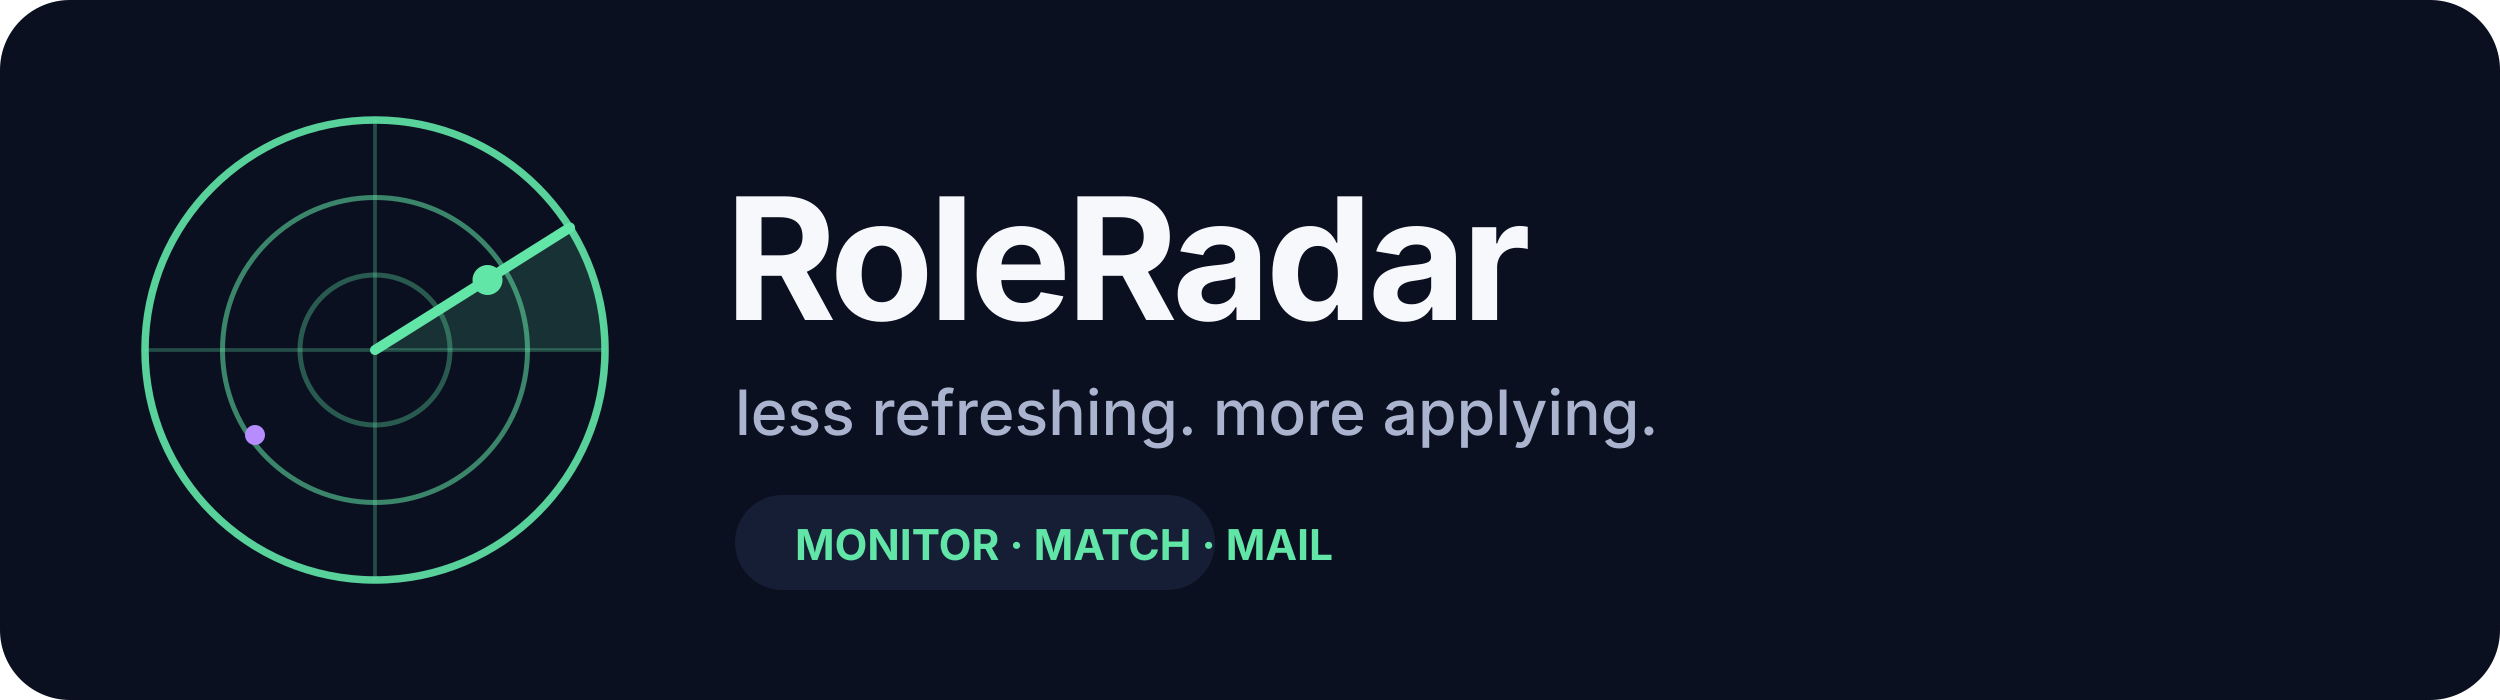
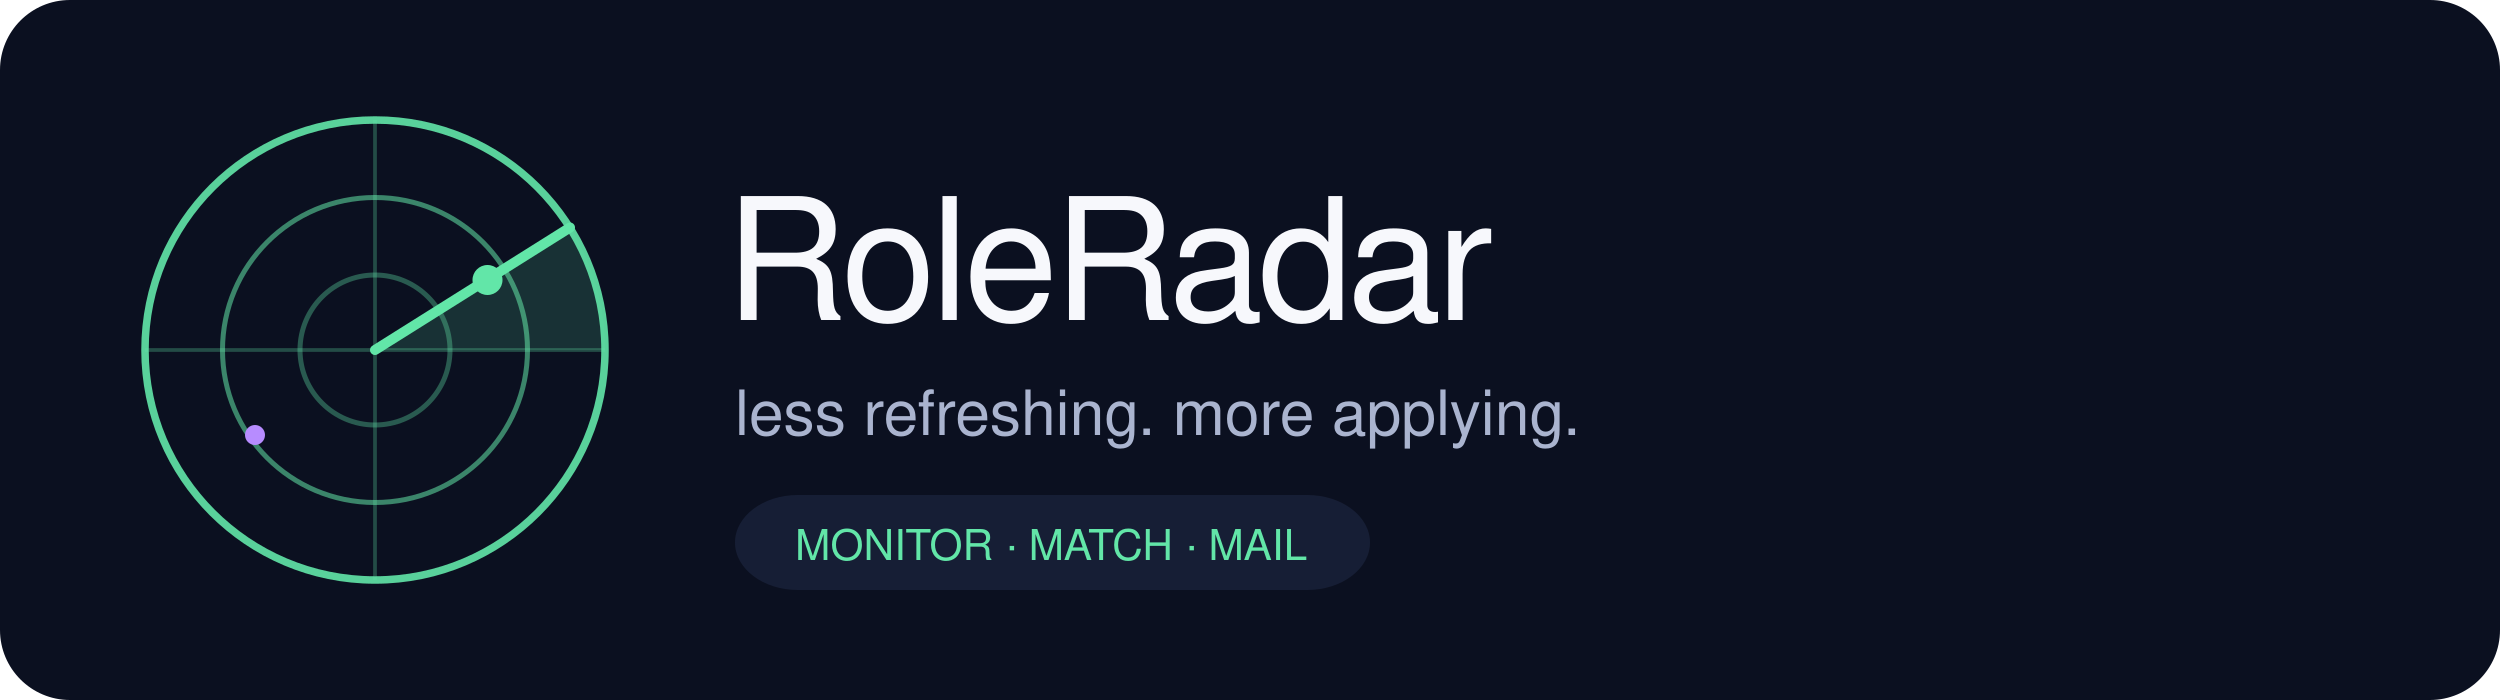
- <svg xmlns="http://www.w3.org/2000/svg" width="1000" height="280" viewBox="0 0 1000 280" role="img" aria-labelledby="title desc">
-   <rect width="1000" height="280" rx="28" fill="#0B1020" />
-   <g transform="translate(150 140)" fill="none" stroke="#62E6A8">
-     <circle r="92" stroke-width="3" opacity=".9" />
-     <circle r="61" stroke-width="2" opacity=".55" />
-     <circle r="30" stroke-width="2" opacity=".35" />
-     <path d="M-92 0H92M0-92V92" stroke-width="1.5" opacity=".28" />
-     <path d="M0 0 L78 -49 A92 92 0 0 1 92 0 Z" fill="#62E6A8" opacity=".16" stroke="none" />
-     <path d="M0 0L78-49" stroke-width="4" stroke-linecap="round" />
-     <circle cx="45" cy="-28" r="6" fill="#62E6A8" stroke="none" />
-     <circle cx="-48" cy="34" r="4" fill="#B78CFF" stroke="none" />
+ <svg xmlns="http://www.w3.org/2000/svg" viewBox="0 0 1000 280">
+   <path id="Path" fill="#0b1020" stroke="none" d="M 28 0 L 972 0 C 987.464 0 1000 12.536 1000 28 L 1000 252 C 1000 267.464 987.464 280 972 280 L 28 280 C 12.536 280 0 267.464 0 252 L 0 28 C -0 12.536 12.536 0 28 0 Z" />
+   <g id="Group">
+     <path id="path1" fill="none" stroke="#62e6a8" stroke-width="3" opacity="0.9" d="M 242 140 C 242 190.81 200.81 232 150 232 C 99.19 232 58 190.81 58 140 C 58 89.19 99.19 48 150 48 C 200.81 48 242 89.19 242 140 Z" />
+     <path id="path2" fill="none" stroke="#62e6a8" stroke-width="2" opacity="0.55" d="M 211 140 C 211 173.689 183.689 201 150 201 C 116.311 201 89 173.689 89 140 C 89 106.311 116.311 79 150 79 C 183.689 79 211 106.311 211 140 Z" />
+     <path id="path3" fill="none" stroke="#62e6a8" stroke-width="2" opacity="0.35" d="M 180 140 C 180 156.569 166.569 170 150 170 C 133.431 170 120 156.569 120 140 C 120 123.431 133.431 110 150 110 C 166.569 110 180 123.431 180 140 Z" />
+     <path id="path4" fill="none" stroke="#62e6a8" stroke-width="1.5" opacity="0.28" d="M 58 140 L 242 140 M 150 48 L 150 232" />
+     <path id="path5" fill="#62e6a8" stroke="none" opacity="0.16" d="M 150 140 L 228 91 C 237.188 105.689 242.04 122.674 242 140 Z" />
+     <path id="path6" fill="none" stroke="#62e6a8" stroke-width="4" stroke-linecap="round" d="M 150 140 L 228 91" />
+     <path id="path7" fill="#62e6a8" stroke="none" d="M 201 112 C 201 115.314 198.314 118 195 118 C 191.686 118 189 115.314 189 112 C 189 108.686 191.686 106 195 106 C 198.314 106 201 108.686 201 112 Z" />
+     <path id="path8" fill="#b78cff" stroke="none" d="M 106 174 C 106 176.209 104.209 178 102 178 C 99.791 178 98 176.209 98 174 C 98 171.791 99.791 170 102 170 C 104.209 170 106 171.791 106 174 Z" />
  </g>
-   <g font-family="ui-sans-serif, system-ui, -apple-system, BlinkMacSystemFont, 'Segoe UI', sans-serif">
-     <text x="290" y="128" fill="#F7F8FC" font-size="68" font-weight="750" letter-spacing="-2">RoleRadar</text>
-     <text x="294" y="174" fill="#AAB4CF" font-size="25" font-weight="500">less refreshing. more applying.</text>
-     <rect x="294" y="198" width="192" height="38" rx="19" fill="#161E35" />
-     <text x="318" y="224" fill="#62E6A8" font-size="17" font-weight="700">MONITOR · MATCH · MAIL</text>
+   <g id="g1">
+     <text id="RoleRadar" xml:space="preserve" x="290" y="128" font-family="Helvetica" font-size="68" fill="#f7f8fc" letter-spacing="-2">RoleRadar</text>
+     <text id="less-refreshing-more-applying" xml:space="preserve" x="294" y="174" font-family="Helvetica" font-size="25" fill="#aab4cf">less refreshing. more applying.</text>
+     <path id="path9" fill="#161e35" stroke="none" d="M 319.135 198 L 522.865 198 C 536.746 198 548 206.507 548 217 L 548 217 C 548 227.493 536.746 236 522.865 236 L 319.135 236 C 305.254 236 294 227.493 294 217 L 294 217 C 294 206.507 305.254 198 319.135 198 Z" />
+     <text id="MONITOR--MATCH-" xml:space="preserve" x="318" y="224" font-family="Helvetica" font-size="17" fill="#62e6a8">MONITOR · MATCH · MAIL</text>
  </g>
</svg>
